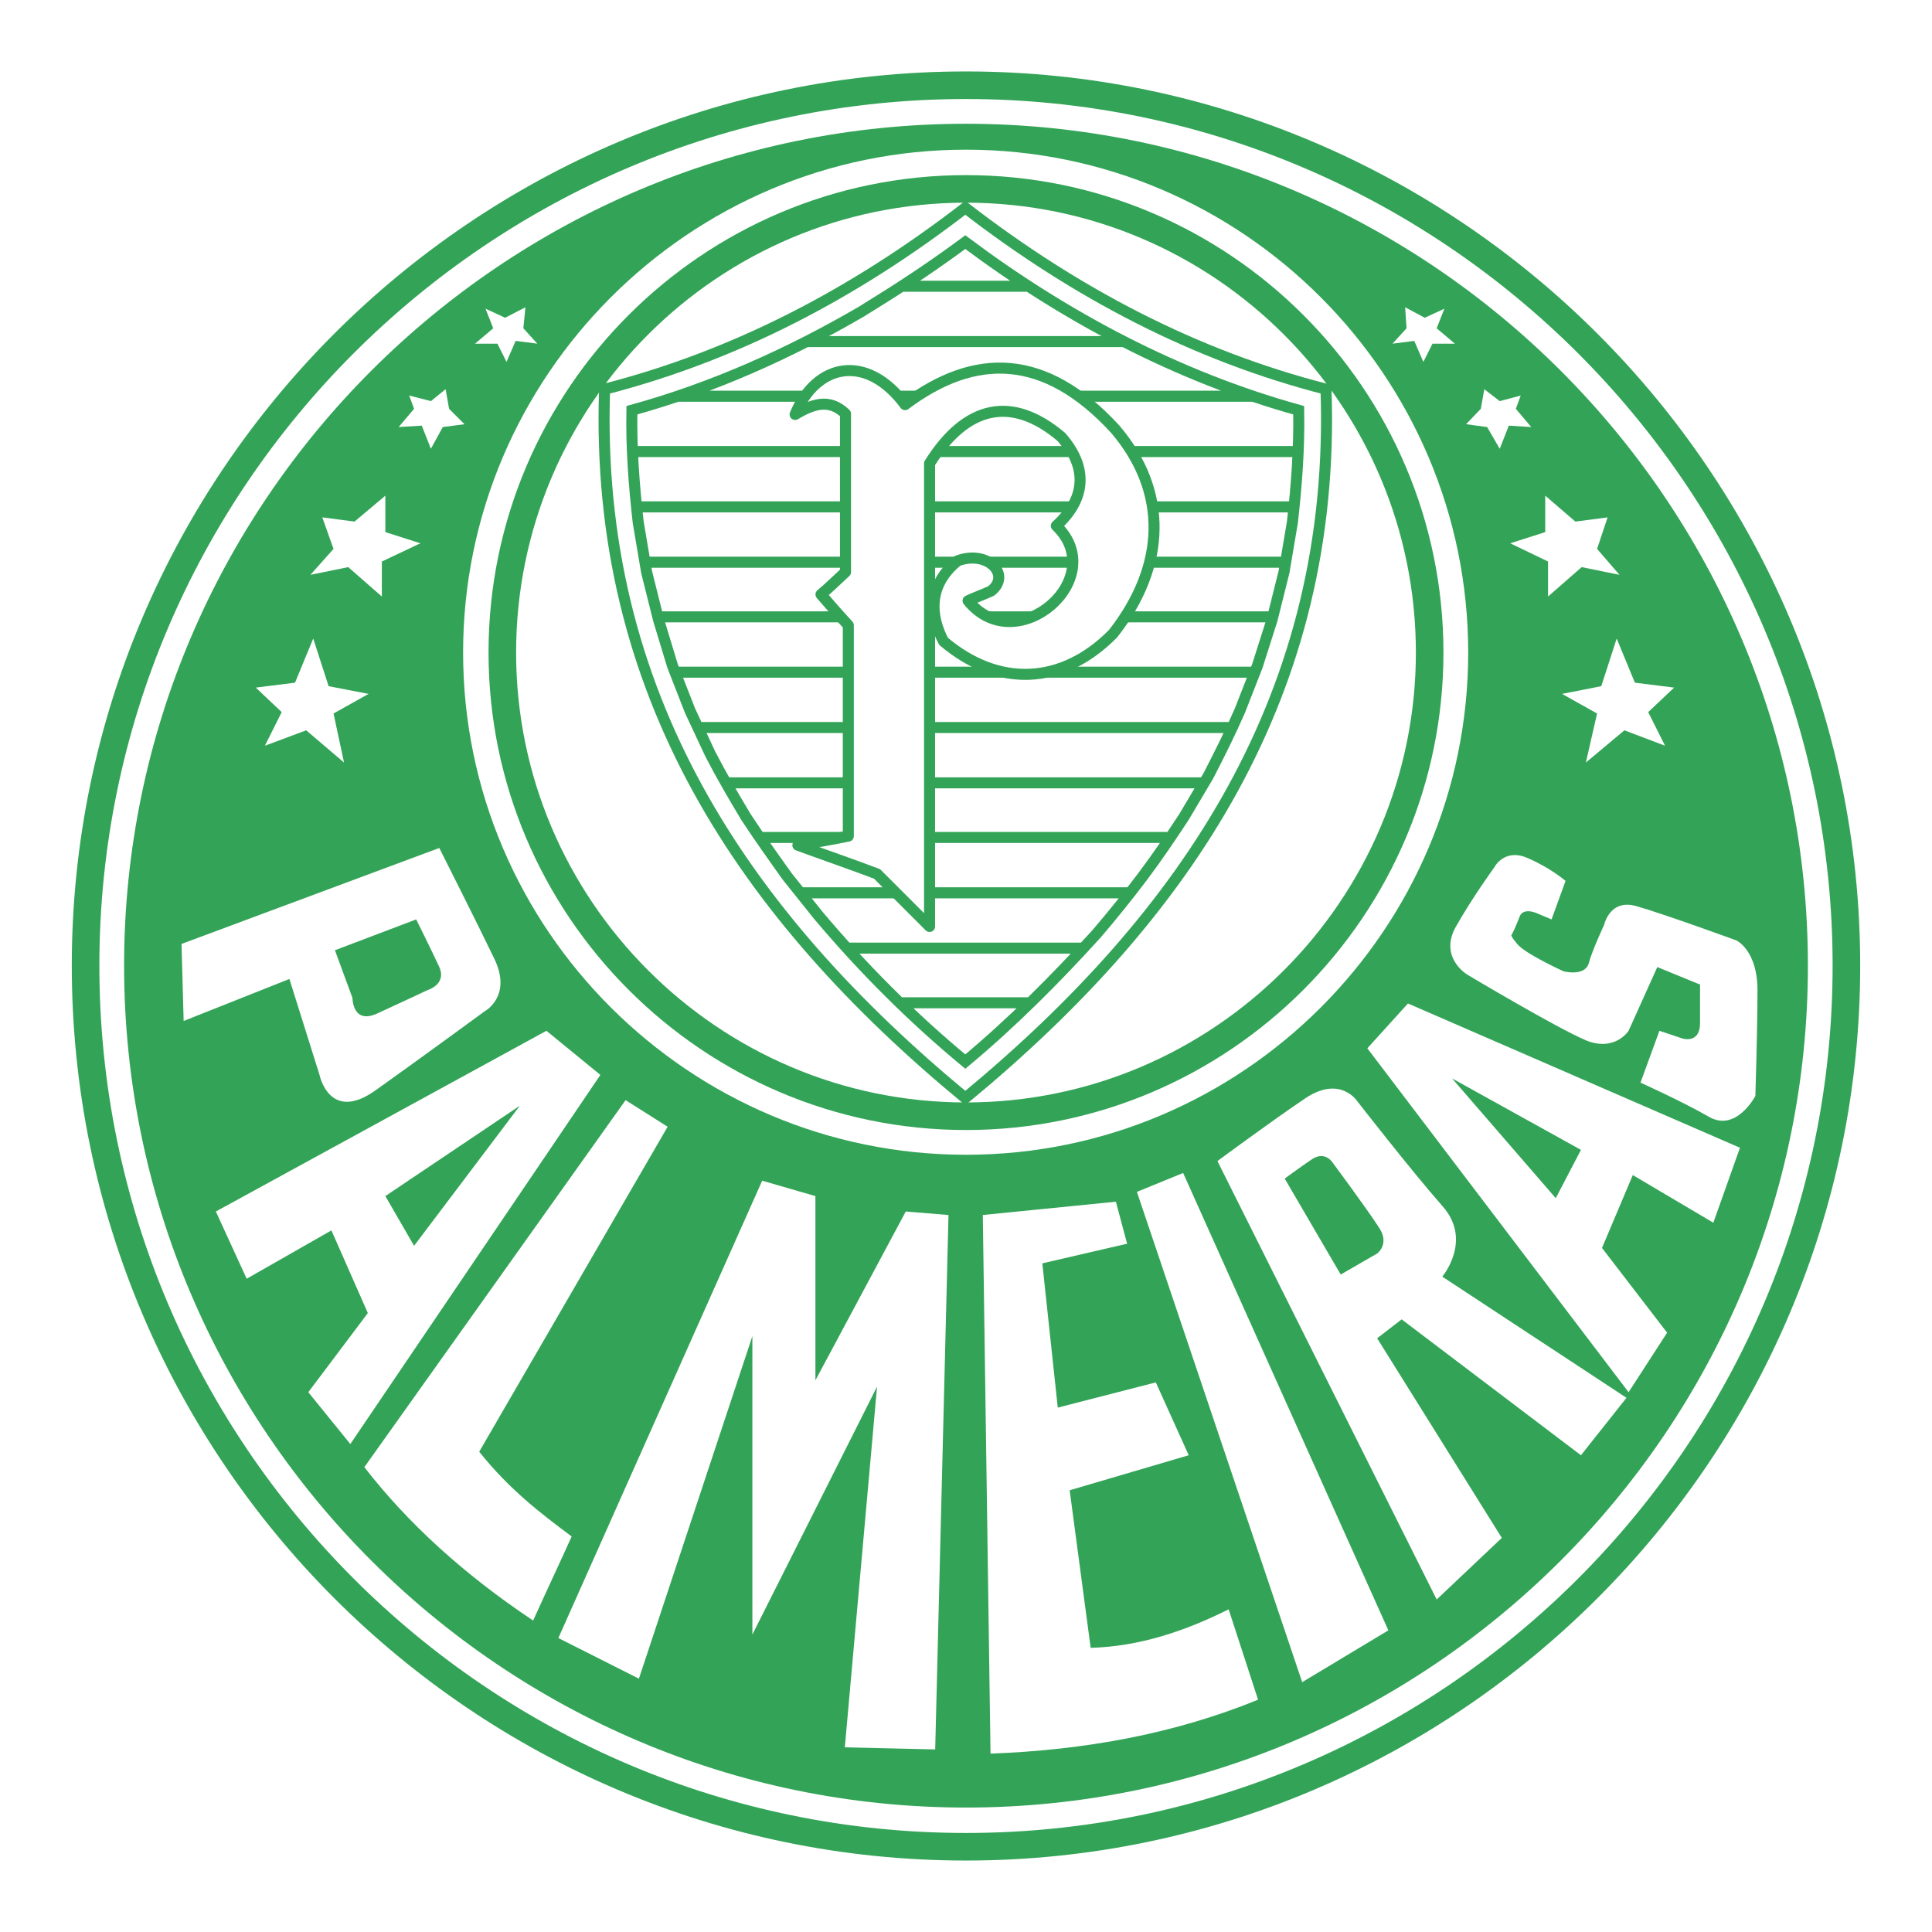
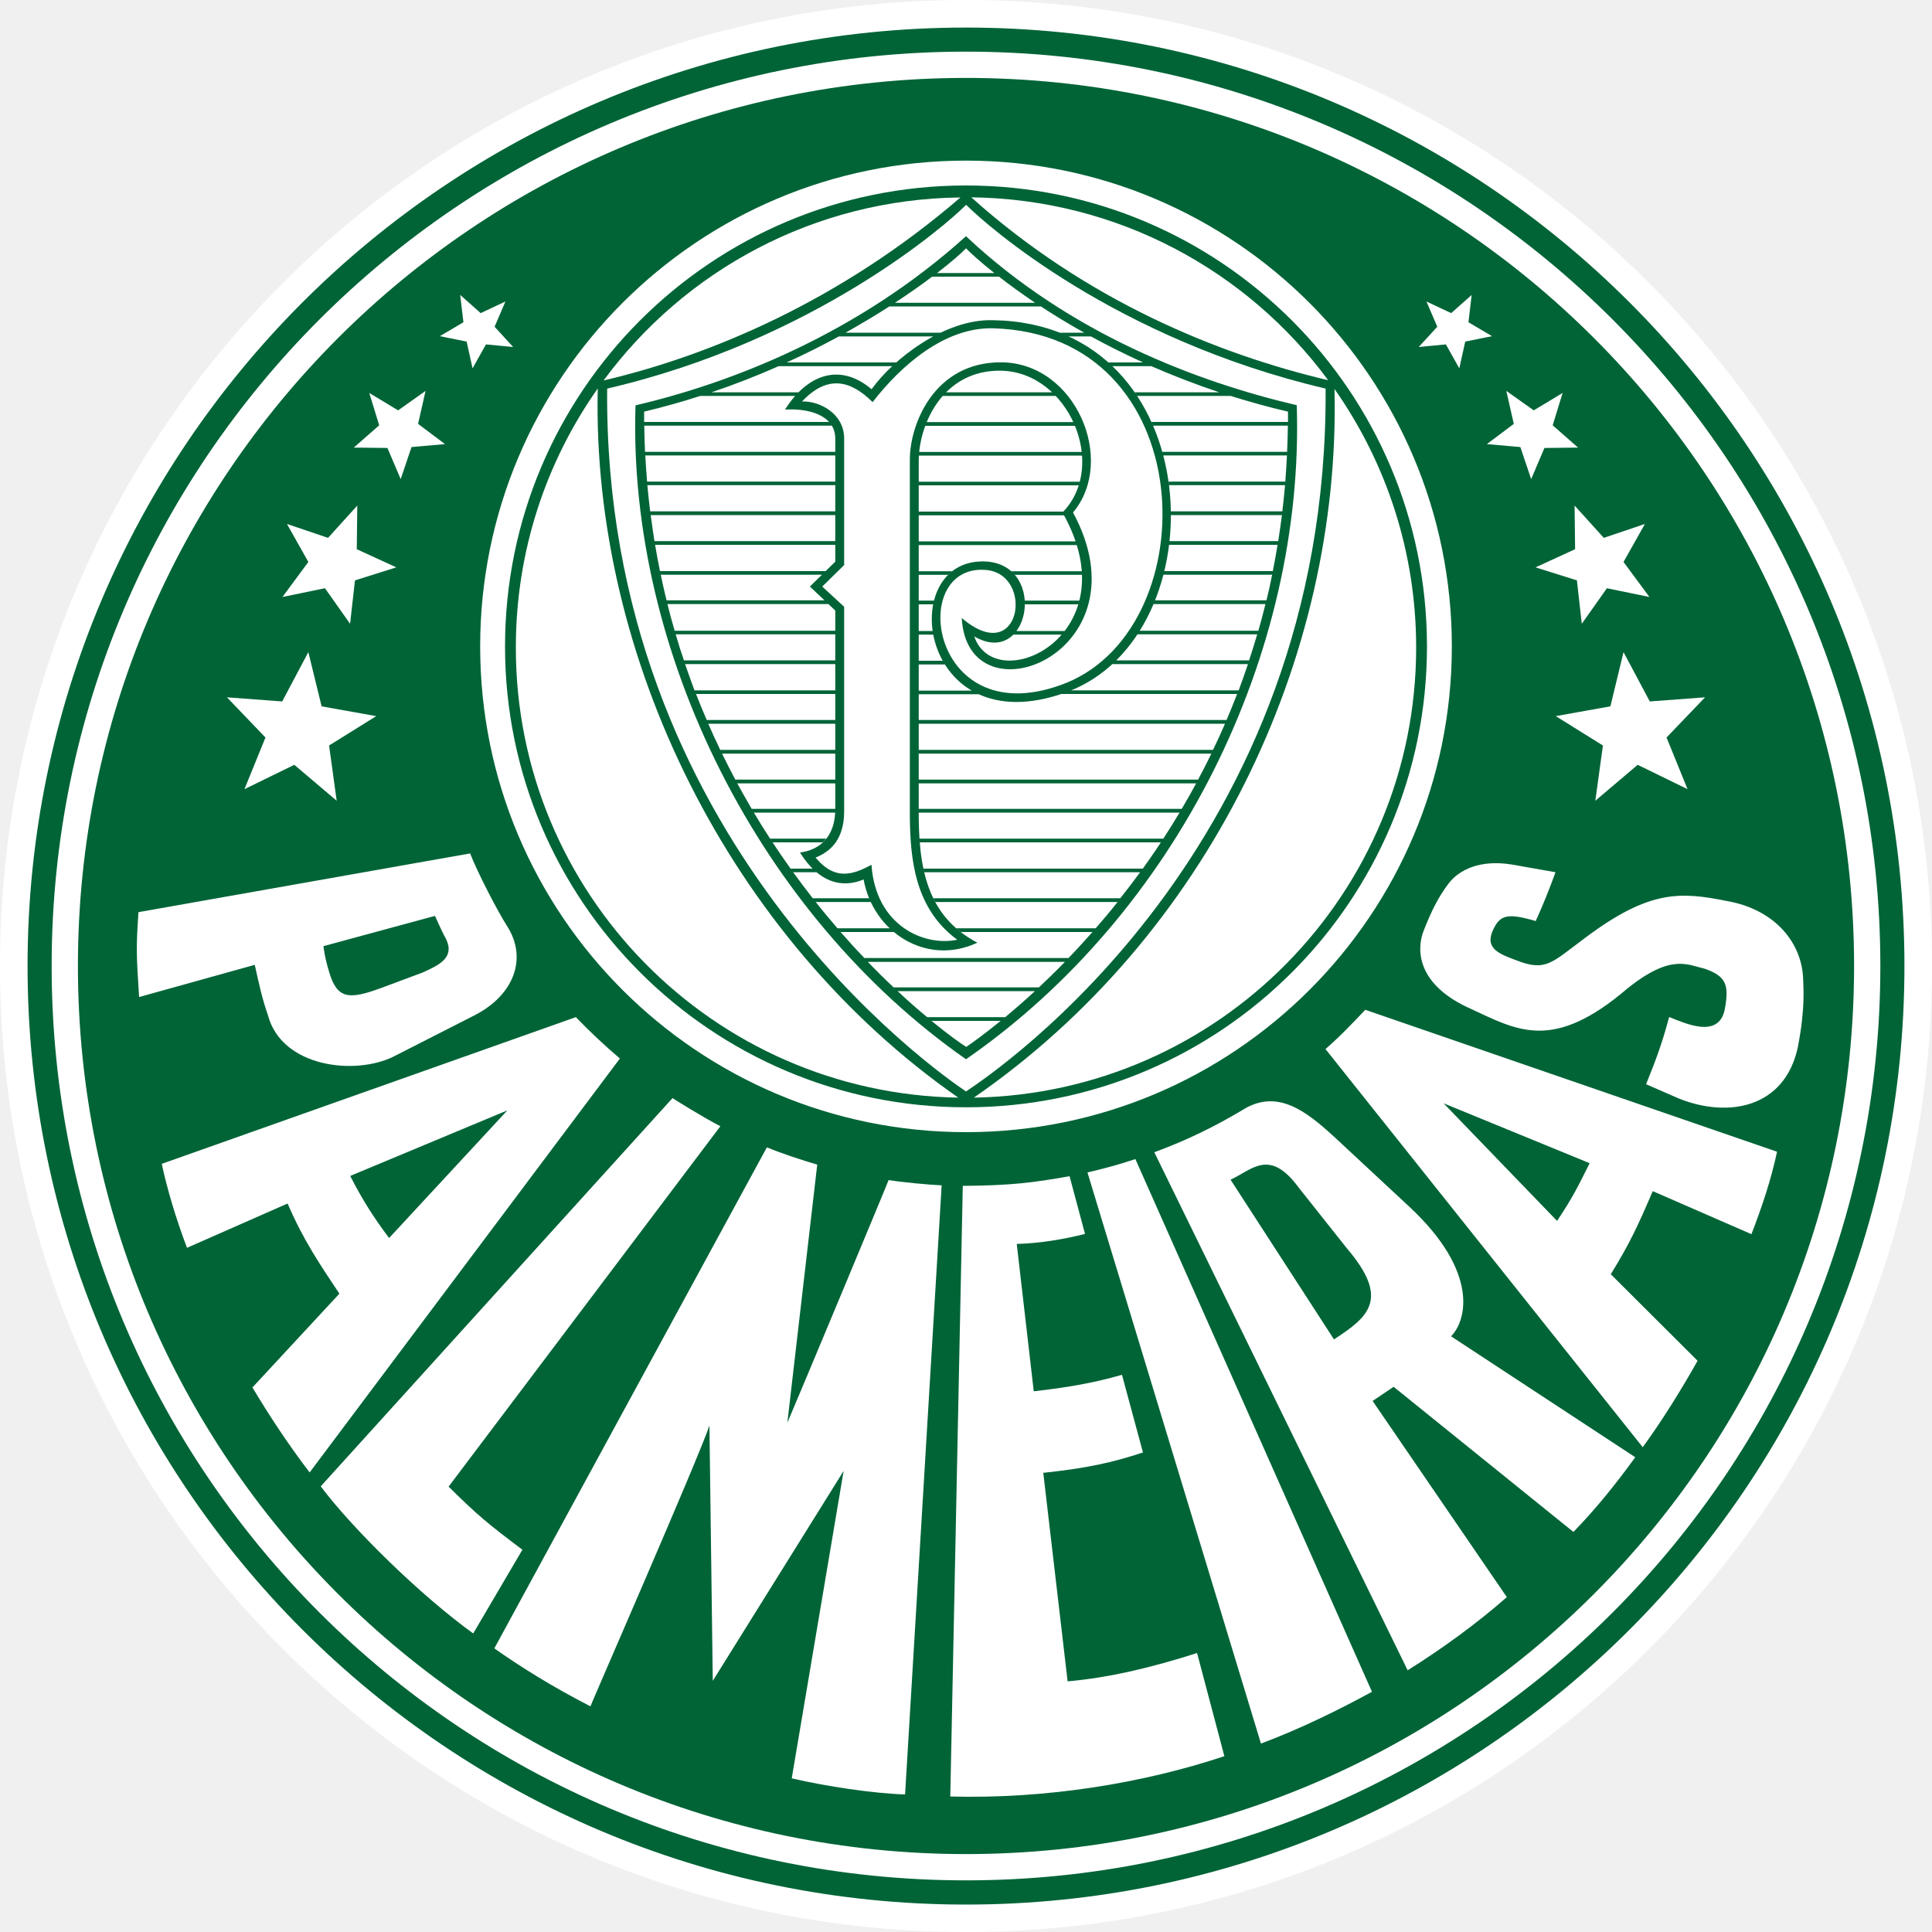
- <svg xmlns="http://www.w3.org/2000/svg" width="2500" height="2500" viewBox="0 0 192.756 192.756">
-   <path fill-rule="evenodd" clip-rule="evenodd" fill="#fff" d="M0 0h192.756v192.756H0V0z" />
-   <path d="M96.377 8.504c48.357 0 87.839 39.481 87.839 87.839 0 48.426-39.482 87.908-87.839 87.908-48.427 0-87.839-39.482-87.839-87.908.001-48.357 39.413-87.839 87.839-87.839z" fill="none" stroke="#33a457" stroke-width="2.751" stroke-miterlimit="2.613" />
-   <path d="M96.377 12.348c46.261 0 83.998 37.735 83.998 83.996 0 46.26-37.736 83.996-83.998 83.996-46.26 0-83.996-37.736-83.996-83.996.001-46.261 37.736-83.996 83.996-83.996z" fill-rule="evenodd" clip-rule="evenodd" fill="#33a457" />
-   <path d="M96.377 14.933c27.603 0 50.105 22.571 50.105 50.174s-22.502 50.104-50.105 50.104c-27.603 0-50.173-22.501-50.173-50.104s22.571-50.174 50.173-50.174z" fill-rule="evenodd" clip-rule="evenodd" fill="#fff" />
-   <path d="M96.377 18.846c25.507 0 46.261 20.754 46.261 46.261 0 25.437-20.754 46.26-46.261 46.26-25.506 0-46.26-20.824-46.26-46.26 0-25.506 20.755-46.261 46.26-46.261z" fill="none" stroke="#33a457" stroke-width="2.751" stroke-miterlimit="2.613" />
-   <path d="M96.308 20.733C85.267 29.258 73.387 35.478 60.32 38.832c-1.048 30.328 13.836 52.41 35.988 70.719 22.153-18.309 37.036-40.391 35.989-70.719-13.068-3.354-24.947-9.574-35.989-18.099z" fill-rule="evenodd" clip-rule="evenodd" fill="#fff" stroke="#33a457" stroke-width="1.101" stroke-miterlimit="2.613" />
-   <path d="M102.598 28.56H90.019h12.579zm9.504 5.52H80.445h31.657zm12.927 5.451H67.517h57.512zm4.473 5.52H63.115h66.387zm-.42 5.521H63.534h65.548zm-.838 5.52H64.373h63.871zm-1.258 5.451H65.63h61.356zm-1.748 5.52H67.377h57.861zm-2.236 5.521H69.614h53.388zm-2.795 5.52H72.409h47.798zm-3.424 5.451h-40.95 40.95zm-3.984 5.521H79.816h32.983zm-4.682 5.52H84.499h23.618zm-5.31 5.451H89.809h12.998zM88.202 29.678l-2.236 1.397c-7.198 4.193-14.815 7.617-22.921 9.853-.07 3.773.209 7.477.629 11.181l.838 4.962 1.188 4.751 1.398 4.612 1.747 4.472 2.026 4.333c1.118 2.167 2.306 4.193 3.564 6.29 1.328 2.026 2.725 3.983 4.123 5.939l3.075 3.844c4.472 5.311 9.364 10.202 14.675 14.604 4.682-3.912 8.944-8.176 13.067-12.717a118.563 118.563 0 0 0 4.613-5.73c1.467-1.957 2.795-3.913 4.123-5.939l2.445-4.123c1.117-2.167 2.166-4.263 3.145-6.499l1.748-4.472 1.467-4.612 1.188-4.751.838-4.962c.42-3.704.699-7.407.629-11.181-12.088-3.354-23.27-9.294-33.262-16.771a128.497 128.497 0 0 1-8.107 5.519z" fill="none" stroke="#33a457" stroke-width="1.101" stroke-miterlimit="2.613" />
-   <path d="M79.327 41.348c2.096-5.101 7.127-6.149 10.971-.978 6.989-5.241 13.977-5.171 20.963 2.445 5.312 6.22 5.102 13.627-.209 20.405-5.102 5.171-11.461 5.381-16.911.769-1.328-2.516-1.607-5.59 1.397-8.036 3.006-1.118 5.381 1.397 3.355 3.005-.77.35-1.539.629-2.307.978 4.823 5.94 14.256-2.236 8.805-7.477 3.145-2.865 3.004-6.01.488-8.875-4.961-4.192-9.503-3.145-13.137 2.656v46.191l-5.241-5.241c-2.585-.979-5.241-1.887-7.896-2.865 1.677-.279 3.354-.559 5.032-.908V62.383c-.909-.979-1.817-2.026-2.726-3.074.839-.699 1.607-1.468 2.446-2.236V41.28c-1.676-1.61-3.353-.91-5.03.068z" fill-rule="evenodd" clip-rule="evenodd" fill="#fff" stroke="#33a457" stroke-width="1.101" stroke-linejoin="round" stroke-miterlimit="2.613" />
-   <path d="M18.112 94.177l.21 7.686 10.552-4.191 3.005 9.572s.979 4.822 5.59 1.537c4.612-3.283 10.901-7.896 10.901-7.896s2.725-1.467.978-5.17c-1.747-3.634-5.521-11.111-5.521-11.111l-25.715 9.573zm23.41-2.446l-8.106 3.075 1.747 4.753s0 2.725 2.516 1.537c2.446-1.119 4.962-2.307 4.962-2.307s1.956-.559 1.188-2.307c-.77-1.676-2.307-4.751-2.307-4.751zm-19.986 29.14l32.983-18.029 5.381 4.402-24.948 36.828-4.192-5.172 5.939-7.896-3.634-8.246-8.455 4.822-3.074-6.709zm16.911-1.537l2.865 4.961 10.552-13.977-13.417 9.016zm18.588 33.961c-1.258 2.795-2.585 5.592-3.843 8.387-6.918-4.613-12.509-9.715-16.841-15.305l26.065-36.617 4.193 2.656c-6.289 10.83-12.509 21.592-18.798 32.424 3.075 3.844 6.149 6.15 9.224 8.455zm-1.327 10.133l8.036 4.053 11.321-34.17v29.768l12.438-24.736-3.214 35.988 9.015.209 1.328-53.318-4.263-.35-9.015 16.842v-18.379l-5.311-1.537-20.335 45.63zm42.347-42.207l13.277-1.328 1.119 4.193-8.457 1.957 1.539 14.395 9.783-2.516 3.283 7.268-11.879 3.494c.699 5.24 1.396 10.482 2.096 15.723 4.893-.141 9.434-1.678 13.766-3.844l2.936 9.016c-8.385 3.424-17.33 5.031-26.693 5.381l-.77-53.739zm15.375-2.307l16.49 48.916 8.596-5.17-20.475-45.633-4.611 1.887zm29.908 40.67l6.498-6.148-12.438-19.916 2.445-1.887 17.889 13.557 4.543-5.73-18.379-12.09s3.074-3.633 0-7.057c-3.074-3.494-8.455-10.412-8.455-10.412s-1.678-2.656-5.172-.35c-3.424 2.307-8.805 6.289-8.805 6.289l21.874 43.744zm-15.164-41.998l5.59 9.574 3.635-2.096s1.326-.979.139-2.656c-1.117-1.746-4.541-6.359-4.541-6.359s-.77-1.326-2.168-.35c-1.327.91-2.655 1.887-2.655 1.887zm8.246-12.996l4.053-4.473 33.123 14.395-2.656 7.477-8.035-4.752-3.074 7.27 6.498 8.455-3.844 5.939-26.065-34.311zm18.797 14.953l-10.342-11.949 12.857 7.129-2.515 4.82zm.978-31.655l-1.396 3.843-1.328-.559s-1.537-.769-1.887.35c-.42 1.118-.77 1.747-.77 1.747s-.209 0 .559.909c.77.978 4.613 2.725 4.613 2.725s2.096.559 2.516-.77c.35-1.327 1.537-3.842 1.537-3.842s.559-2.656 3.215-1.887c2.725.769 9.992 3.424 9.992 3.424s2.098.978 2.098 4.961c0 4.053-.211 10.553-.211 10.553s-1.887 3.633-4.611 2.096c-2.656-1.537-6.85-3.424-6.85-3.424l1.889-5.172 2.305.77s1.748.559 1.748-1.537v-3.844l-4.264-1.748-2.865 6.359s-1.328 2.098-4.193.979c-2.863-1.188-11.879-6.568-11.879-6.568s-2.865-1.677-1.188-4.752c1.746-3.074 3.844-5.939 3.844-5.939s.979-1.957 3.283-.979c2.306.977 3.843 2.305 3.843 2.305zM163.113 68.112l-1.816-4.403-1.537 4.752-3.914.769 3.494 1.956-1.117 4.892 3.842-3.214 4.055 1.537-1.678-3.354 2.586-2.445-3.915-.49zm-3.773-13.347l2.236 2.585-3.773-.769-3.354 2.935v-3.494l-3.773-1.817 3.492-1.118v-3.634l3.006 2.586 3.215-.42-1.049 3.146zm-11.25-15.933l1.537 1.188 2.096-.559-.488 1.328 1.537 1.817-2.236-.14-.908 2.306-1.258-2.167-2.098-.28 1.469-1.537.349-1.956zm-7.897-8.176l1.957 1.048 1.955-.908-.768 1.957 1.816 1.537h-2.236l-.908 1.817-.908-2.097-2.166.279 1.396-1.537-.138-2.096zM29.433 68.112l1.817-4.403 1.537 4.752 3.983.769-3.494 1.956 1.048 4.892-3.773-3.214-4.123 1.537 1.677-3.354-2.586-2.445 3.914-.49zm3.843-13.347L30.97 57.35l3.773-.769 3.354 2.935v-3.494l3.843-1.817-3.494-1.118v-3.634l-3.075 2.586-3.215-.42 1.12 3.146zm11.181-15.933L42.99 40.02l-2.167-.559.489 1.328-1.537 1.817 2.306-.14.908 2.306 1.188-2.167 2.167-.28-1.538-1.537-.349-1.956zm7.966-8.176l-2.026 1.048-1.957-.908.769 1.957-1.817 1.537h2.236l.909 1.817.908-2.097 2.166.279-1.397-1.537.209-2.096z" fill-rule="evenodd" clip-rule="evenodd" fill="#fff" />
+ <svg xmlns="http://www.w3.org/2000/svg" version="1.1" id="Camada_1" x="0" y="0" viewBox="0 0 1500 1500" style="enable-background:new 0 0 1500 1500" xml:space="preserve">
+   <style>.st1{fill-rule:evenodd;clip-rule:evenodd;fill:#006437}</style>
+   <path d="M750 0c414.2 0 750 335.8 750 750s-335.8 750-750 750S0 1164.2 0 750 335.8 0 750 0" style="fill-rule:evenodd;clip-rule:evenodd;fill:#fff" />
+   <path class="st1" d="M750 40.1c392.1 0 709.9 317.8 709.9 709.9 0 392.1-317.8 709.9-709.9 709.9-392.1 0-709.9-317.8-709.9-709.9C40.1 358 357.9 40.1 750 40.1m0-18.7c402.4 0 728.6 326.2 728.6 728.6 0 402.4-326.2 728.7-728.6 728.7-402.4 0-728.6-326.2-728.6-728.7C21.4 347.6 347.6 21.4 750 21.4" />
+   <path class="st1" d="m1107.5 234.1 8.4 19.6-14.4 15.7 21.1-2L1133 286l4.6-20.8 20.8-4.2-18.3-10.8 2.5-21.2-15.9 14.1-19.2-9zm62 69.4 5.8 25.6-20.9 15.7 26 2.3 8.4 24.9 10.3-24.2 26.1-.3-19.7-17.3 7.7-25.1-22.4 13.5-21.3-15.1zm53 89 .4 33.9-30.7 14.1 32.1 10.1 3.8 33.7 19.5-27.6 33 6.8-20.1-27.2 16.6-29.5-31.9 10.8-22.7-25.1zm38 113.8-10.2 42.1-42.4 7.6 36.6 22.8-5.9 42.9 32.9-27.9 38.7 18.9-16.3-40.1 29.9-31.2-42.9 3.2-20.4-38.3zm-1021.1 0 10.3 42.1 42.4 7.6-36.6 22.8 5.9 42.9-32.9-27.9-38.7 18.9 16.3-40.1-29.9-31.2 42.9 3.2 20.3-38.3zm38-113.8-.4 33.9 30.7 14.1-32.1 10.1-3.8 33.7-19.5-27.6-33 6.8 20.1-27.2-16.6-29.5 31.9 10.8 22.7-25.1zm53-89-5.8 25.6 20.9 15.7-26 2.3-8.4 24.9-10.3-24.2-26.1-.3 19.7-17.3-7.7-25.1 22.4 13.5 21.3-15.1zm62-69.4-8.4 19.6 14.4 15.7-21.1-2-10.4 18.6-4.6-20.8-20.8-4.2 18.3-10.8-2.5-21.2 15.9 14.1 19.2-9zm799.9 481c5.6-12.1 10.6-24.8 15.4-37.9-13.2-2.3-23.8-4.2-34-6-24.8-4-41.2 4.2-49.3 15.1-8.1 10.9-13.1 21.2-19 36.1-5.9 14.9-5.5 42.1 36.4 60.8 36.5 16.9 63.9 33.7 121.8-15.8 34-27.3 46.9-18.1 59.3-15.5 17.8 6 19.6 13.2 16.2 31.8-4.7 23.1-30.7 10.8-43.2 5.9-4.8 18.3-9.8 32.4-17.9 52.2 7.6 3.2 17 7.5 25.5 11.1 38.6 15.5 82.2 7.1 92.3-39.7 6.1-31.4 4.2-46.7 4.2-52.1-.6-29.1-21.9-54.9-58.9-61.5-36.1-7.2-60.2-9.2-110.6 28.7-25.9 19.2-30.2 26.4-53.7 17.1-12.5-4.7-24.5-9-17.5-23.6 5.3-11.3 10.9-13.2 33-6.7m-71.5 141.5 113.4 46.5c-8.8 17.6-13.1 26.6-25.3 44.8l-88.1-91.3zM1060 784c-9.6 10.1-19.5 20.6-30.9 30.5l246.3 309.1c14.8-20.2 29.9-44.5 42.6-67.1l-67.4-67.2c14.5-23.5 20.8-37 32.6-64.5l76.6 33.4c8.6-22.2 15.3-42.6 19.9-64L1060 784zm-24.3 255.9c27.1-17.6 43.5-31.4 10.1-70.6l-37.3-47c-22.8-31.1-36-14.3-53.1-6.4l80.3 124zm57.2 256.9L896.2 894.6c25.3-9.3 46.6-19.8 68-32.5 27.1-17.4 49.7.3 72.4 21.2l57.5 53.5c54.5 50.7 44.6 88.5 32.5 100.7l143 93.9c-15.5 21.4-30.7 40.2-48 58L1082 1076.7l-16.3 11 104.2 152.3c-22.5 19.9-51.1 40.7-77 56.8M844.3 910.3c14.3-3.4 23.7-5.9 37.2-10.4l183.7 413.6c-24.9 13.6-55.4 28.7-86.2 40.2L844.3 910.3zm-13.9 2.9c-28.8 5.1-45.3 7.2-82.9 7.5l-9.7 474.1c73.9 2 149.1-10.1 212.8-31.3l-21.2-80.1c-34.1 10.9-67.4 19.1-100.5 22L810 1143.5c34.3-3.7 53-7.8 77.4-15.8l-16.3-60.3c-22.8 6.6-44.6 10.1-68.5 12.8l-13.2-114.4c17.9-.5 36.6-3.6 53-7.8l-12-44.8zm-446.6 366.6 211.6-389c12.4 5.1 26.6 9.7 39.1 13.4l-23.2 200.4c6.3-14.5 78.6-187.7 78.6-188.4 11 1.8 32 3.7 41.2 4.1l-28.4 472.9c-24.2-.7-61.6-6.3-88-12.5L655 1142l-101.6 163-2.6-198.2c-8.4 25.1-92.4 217.3-92.4 218-29.9-15.4-54.5-30.8-74.6-45M249 1154l273.2-301.5c-1-.3 24.7 15.6 37.1 21.9l-211 279.8c22.1 21.9 30.4 28.8 57.3 49l-38.2 65c-40.1-28.9-92.8-80.2-118.4-114.2m144.9-291.9-122 50.9c9.2 18 18 32 30.2 48.2l91.8-99.1zm53.2-72.4c9.9 10.3 22.1 21.9 34.2 32.1l-240.9 321.4c-15.4-20.1-31.3-43.9-44.4-66l67.5-72.8c-14.9-22.4-28-41.5-40.2-70l-78.1 34.4c-8.7-22.7-16-47.8-19.6-65.2l321.5-113.9zm-109.4-78.6-86.6 23.5c1 7.6 2.4 13.3 4.7 20.9 6.3 20.7 16 20.4 40.3 11.5l31.7-11.8c12.7-5.7 25.3-11.4 18.7-25.8-4.4-7.9-8.8-18.7-8.8-18.3m27.3-48.5c5.5 14.4 21.8 45.7 28.5 56.1 16.4 25.2 5.6 53.9-25.1 69.6l-62.8 32c-30 14.9-86.8 8.3-97.5-31.9-4.8-13.7-7-24.6-10.3-39.3l-89.8 25c-2.1-32.5-2.4-38.2-.5-65.9L365 662.6zm385-537.9c208.3 0 377.2 168.9 377.2 377.2C1127.2 710.2 958.3 879 750 879c-208.3 0-377.2-168.8-377.2-377.1S541.7 124.7 750 124.7m0-64.2c380.8 0 689.5 308.7 689.5 689.5s-308.7 689.5-689.5 689.5S60.5 1130.8 60.5 750 369.2 60.5 750 60.5" />
+   <path class="st1" d="M1029.2 301.7c-163.6-38.4-263.5-127-279.1-142.7-15.3 15.6-118.4 105.5-278.7 142.7C468.2 652 727.2 832 750 847.4c22.8-15.2 281.5-188.9 279.2-545.7M754.1 153.2c89.6 80.4 191.9 121.9 277.1 142-62.8-85.1-163.4-140.6-277.1-142M468.6 295.4c82.6-19.3 184-61.9 277.1-142.1-113.7 1.3-214.3 56.9-277.1 142.1M744 852.2C566.8 728.7 459.2 510.3 464.1 301.6c-40.1 56.9-63.6 126.2-63.6 201.1C400.4 693.8 553.7 849 744 852.2M1036.1 302c5.1 209.9-98.6 425-280 550.2 190.2-3.3 343.4-158.5 343.4-349.5 0-74.7-23.5-143.9-63.4-200.7M750 144c197.6 0 357.9 160.2 357.9 357.9 0 197.6-160.2 357.8-357.9 357.8-197.6 0-357.9-160.2-357.9-357.8C392.1 304.2 552.3 144 750 144" />
+   <path d="M648.5 436.1v-95.5c0-18.7-21.5-23.7-39-22.6 17.2-27.4 42.7-36.6 67.2-15.8 16.4-23 56.6-54.8 94.3-53.6 169.2 2.6 176.5 245.4 56.8 288.9C712 579.6 694.1 430.9 766.5 436c47.2 4.1 32.3 82.9-10.1 58.1 16.5 48.3 122.5-1.1 68.5-96.2 35.8-36.5 4.7-109.4-48-110.1-44.7-.6-63.4 41.3-63.6 69.7v268.9c-.5 47.6 6.2 84.7 45.5 105.5-39.7 18.6-81-8.4-88.3-49.1-17.1 7.2-35 2.2-49.4-20.9 14.7-1.9 27.6-11.6 27.4-34.3V474l-19.7-18.6 19.7-19.3zm-25.8-124.4c13.4-.5 32.7 9.2 32.7 28.8v98.2l-17 16.7 17 15.7v158.6c0 11.1-2.5 28.5-22.2 36.1 14.3 17.3 27.8 14.2 43.4 5.6 3.3 47.8 41.4 63.6 66.6 58.2-33-24.2-36.5-62.6-36.8-95.9V356.8c0-27.3 18.8-75.6 70.7-75.5 57.9.1 90 76.1 56 116.6 59.2 109.5-82.1 164.5-86.4 81.9 46 39.4 56.8-34.2 18.7-37.3-62-5.1-43 130 62.7 87.6 109.5-44.8 104.5-270.9-57.1-275.2-37.2-1-71.2 28.5-93.5 57.3-17.2-17.1-35.1-21.4-54.8-.5m154.2 480.9h-53.7c13.5 11.1 23.2 17.9 27 20.2 3.4-2.3 13.1-9.1 26.7-20.2m26.6-23.1H696.9c8.3 7.8 16 14.5 22.9 20.2h60.7c6.8-5.7 14.6-12.4 23-20.2m23.3-22.7h-153c6.9 7.2 13.6 13.8 20 19.8h112.8c6.4-6 13.2-12.6 20.2-19.8m-.2-256.9h8.2c-.6 1-1.1 1.9-1.7 2.8h-8.8c.8-.9 1.5-1.9 2.3-2.8m-37.4 0h37.4c-.8 1-1.5 1.9-2.3 2.8h-37.6c.9-.9 1.7-1.8 2.5-2.8m-3 0h3c-.8 1-1.6 2-2.5 2.8h-5.4c1.9-.6 3.5-1.6 4.9-2.8m51.8-23.6h5c-.2 1-.4 1.9-.5 2.9h-5.3c.3-1 .6-1.9.8-2.9m-42.3 0H838c-.2.9-.5 1.9-.8 2.9h-41.5v-2.9m-3.8 0h3.8c.1.9.1 1.9.1 2.9h-3.4c-.2-1-.3-1.9-.5-2.9m-66.7 0h3.1c-.3.9-.5 1.9-.7 2.9h-3c.2-1 .4-1.9.6-2.9m-11.9 0h11.9c-.2.9-.4 1.9-.6 2.9h-11.2l-.1-2.9zm-4.6 0h4.7v2.9h-4.7v-2.9zm131.2-22.8h4c.1 1 .1 1.9.2 2.8H840c.1-.9 0-1.8-.1-2.8m-54.5 0H840c.1 1 .1 1.9.2 2.8h-52l-2.8-2.8m-10.9 0h10.8c1 .9 1.9 1.8 2.8 2.8h-8.8c-1.4-1-3-1.9-4.8-2.8m-35.4 0h10.3c-2.2.8-4.2 1.8-6 2.8H736c1-.9 2-1.9 3.1-2.8m-25.8 0h25.8c-1.1.9-2.2 1.8-3.2 2.8h-22.6v-2.8zm-4.6 0h4.6v2.8h-4.6v-2.8zm126.5-23.2h4.2c.3 1 .6 1.9.8 2.9h-4.1c-.3-.9-.6-1.9-.9-2.9m-121.9 0h121.8c.3 1 .6 1.9.9 2.9H713.3v-2.9zm-4.6 0h4.6v2.9h-4.6v-2.9zm116.8-23.1h5.8c-.3.3-.5.6-.8.9.3.7.6 1.3.9 2h-5.3c-.4-.8-.8-1.5-1.2-2.3l.6-.6m-112.2 0h112.1c-.2.2-.4.4-.5.6.4.8.8 1.5 1.2 2.3H713.3v-2.9zm-4.5 0h4.6v2.9h-4.6v-2.9zM838.4 374h4.6c-.2.9-.4 1.9-.7 2.8h-4.7c.2-.9.5-1.8.8-2.8m-125.1 0h125c-.2.9-.5 1.9-.8 2.8H713.3V374zm-4.5 0h4.5v2.8h-4.5V374zm131.1-23.1h4.1c.1.9.2 1.9.3 2.8h-4.1c-.1-.9-.2-1.8-.3-2.8m-126.2 0h126.2c.1.9.2 1.9.3 2.8H713.5c0-.9.1-1.8.2-2.8m-4.7 0h4.7c-.1 1-.2 1.9-.2 2.8h-4.6c0-.9 0-1.8.1-2.8m124.4-23.2h4.4c.4.9.8 1.9 1.2 2.9h-4.3c-.4-1-.8-2-1.3-2.9m-113.9 0h113.9c.4.9.8 1.9 1.2 2.9H718.4c.3-1 .7-1.9 1.1-2.9m-4.9 0h4.9c-.4 1-.8 1.9-1.1 2.9h-4.9c.3-1 .7-1.9 1.1-2.9M817 304.6h6.6c.8.9 1.6 1.9 2.3 2.8h-6.1c-.9-.9-1.8-1.9-2.8-2.8m-82.6 0H817c1 .9 1.9 1.9 2.8 2.8h-88.1c1-.9 1.8-1.9 2.7-2.8m-4.6 0h4.7c-.9.9-1.8 1.9-2.6 2.8h-4.6c.7-.9 1.6-1.9 2.5-2.8m24.9 231.6h17.9c5 1.5 10.3 2.5 15.9 2.8h-28.3c-1.8-.9-3.7-1.8-5.5-2.8m-41.4 0h41.4c1.8 1 3.7 2 5.6 2.8h-47v-2.8zm-4.8 0h4.8v2.8h-4.8v-2.8zM732 513h7c.7 1 1.5 1.9 2.3 2.9h-7.6c-.6-1-1.1-2-1.7-2.9m-18.7 0H732c.5 1 1.1 1.9 1.7 2.9h-20.4V513zm-4.7 0h4.8v2.9h-4.8V513zm15.6-23.1h3.9c.2.9.5 1.9.7 2.8h-4.2c-.1-.9-.3-1.9-.4-2.8m-10.9 0h10.9c.1.9.3 1.9.5 2.8h-11.4v-2.8zm-4.7 0h4.7v2.8h-4.7v-2.8zm121.1-228.7H825c-2.7-1-5.4-2-8.2-2.9h6.2c2.3.9 4.5 1.8 6.7 2.9m34.1 23.1h-1.4c-1-1-2.1-1.9-3.2-2.9h1.4c1.1.9 2.2 1.9 3.2 2.9m19.2 23.2h-.9c-.6-.9-1.2-1.9-1.9-2.8h.9c.6.9 1.3 1.8 1.9 2.8m12.3 23.1h-.9c-.4-1-.8-1.9-1.3-2.9h.9c.5 1 .9 1.9 1.3 2.9m8 23.2h-1.1c-.2-.9-.5-1.9-.8-2.8h1.1c.2.9.5 1.8.8 2.8m4.4 23.1h-1.4c-.1-.9-.2-1.9-.4-2.8h1.3c.2.9.3 1.8.5 2.8m1.4 23.2h-1.6v-2.9h1.6v2.9m-1.4 23.1h-1.8c.1-.9.3-1.9.4-2.9h1.8c-.2 1-.3 1.9-.4 2.9m-4.4 23.2h-2.1c.3-.9.5-1.9.8-2.8h2c-.3.9-.5 1.8-.7 2.8m-7.8 22.8h-2.3c.4-1 .8-1.9 1.2-2.9h2.3c-.4 1-.8 1.9-1.2 2.9M883 492.7h-2.8c.6-.9 1.3-1.9 1.9-2.8h2.8c-.7.9-1.3 1.9-1.9 2.8m-19.7 23.1h-4.2c1.1-.9 2.2-1.9 3.3-2.9h4c-1 1-2 2-3.1 2.9M823.1 539H800c5.6-.4 11.4-1.3 17.6-2.8H831c-1 .4-2.1.8-3.1 1.2-1.6.6-3.2 1.1-4.8 1.6m-109.8 23.1h-4.9v-2.9h4.8l.1 2.9zm0 23.2h-4.9v-2.9h4.9v2.9zm0 23.1h-4.9v-2.9h4.9v2.9zm0 22.7h-4.9v-2.9h4.9v2.9m.8 23.1h-5.7l-.1-.4v-2.4h5.6c.1.9.1 1.9.2 2.8m3.5 23.2h-5c-.3-.9-.5-1.9-.7-2.8h5.1c.2.9.4 1.8.6 2.8m8.6 23.1h-4.9c-.5-.9-.9-1.9-1.4-2.9h4.8c.5 1 1 2 1.5 2.9m19.9 23.2h-7.6c-1-.9-2-1.9-2.9-2.9h7.1c1 1 2.2 2 3.4 2.9m-55.1-2.8h6.2c1 1 2.1 1.9 3.2 2.9h-6.1c-1.2-1-2.3-2-3.3-2.9m-16-23.3h6.2c.4.9.9 1.9 1.3 2.9h-6.3c-.4-.9-.8-1.9-1.2-2.9m-43.9-23.1h6.3c1.5 1 2.9 1.9 4.5 2.8h-7.6c-1-.8-2.1-1.7-3.2-2.8m10.3-23.2h8.3c-.1.8-.3 1.5-.4 2.2-.2.2-.3.5-.5.7h-10.1c.9-.9 1.8-1.8 2.7-2.9m7.1-23.1h1.8v2.9h-1.8v-2.9m0-22.6h1.8v2.9h-1.8v-2.9zm0-23.1h1.8v2.9h-1.8v-2.9zm0-23.2h1.9v2.9h-1.9v-2.9zm0-23.1h1.9v2.8h-1.9v-2.8zm0-23.2h1.9v2.9h-1.9V513zm0-23.1h2v2.8h-2v-2.8zm-8.2-23.6h4.2l2.5 2.9h-3.7l-3-2.9zm8.2-46h1.9v2.9h-1.9v-2.9zm0-23.1h2v2.9h-2v-2.9zm0-23.2h2v2.8h-2V374zm0-23.1h2.1v2.8h-2.1v-2.8zm-4.7-23.2h6.1c.3.9.5 1.9.6 2.9h-4.6c-.6-1.1-1.3-2-2.1-2.9M620 304.6h4.7c-.9.9-1.7 1.9-2.6 2.8h-4.8c.9-.9 1.8-1.9 2.7-2.8m75.8-23.2h8.2c-1 .9-2.1 1.9-3.1 2.9h-8.3c1.1-1 2.1-2 3.2-2.9m34.4-23.1h7.8c-2 .9-4.1 1.8-6 2.9h-7.4c1.8-1 3.7-2 5.6-2.9m77.9-20.4H690.5c-10.2 6.6-21.6 13.4-34 20.4h73.7c-1.9.9-3.8 1.9-5.6 2.9h-73.3c-12.5 6.8-26 13.6-40.5 20.2h85c-1.1.9-2.1 1.9-3.1 2.9h-88.2c-16.3 7.2-33.7 14.1-52.1 20.3H620c-.9.9-1.8 1.9-2.7 2.8h-73.6c-14 4.5-28.5 8.6-43.6 12.2v8h143.6c.8.9 1.5 1.8 2.1 2.9H500.2c.1 6.8.3 13.6.6 20.3h147.7v2.8H501c.4 6.8.8 13.6 1.4 20.3h146.1v2.8H502.6c.6 6.9 1.4 13.7 2.2 20.3h143.7v2.9H505.2c.9 6.8 1.9 13.6 2.9 20.2h140.4v2.9H508.6c1.2 6.9 2.4 13.7 3.8 20.4h138.2l-2.9 2.8H513c1.4 6.7 2.9 13.4 4.5 19.9h122.9l3 2.9H518.2c1.7 7 3.6 13.9 5.6 20.7h124.8v2.8h-124c2 6.9 4.1 13.6 6.4 20.2h117.6v2.9H531.9c2.4 6.9 4.8 13.7 7.3 20.4h109.3v2.8H540.4c2.7 6.9 5.4 13.6 8.3 20.2h99.9v2.9h-98.7c3 6.9 6.1 13.7 9.3 20.3h89.4v2.9h-88c3.4 6.9 6.8 13.7 10.3 20.2h77.6v2.9h-76.1c3.7 6.7 7.4 13.3 11.2 19.8h64.9c0 1 0 1.9-.1 2.9h-63.1c4.1 6.9 8.3 13.7 12.6 20.2h43.5c-.8 1-1.8 2-2.7 2.9h-38.9c4.6 7 9.3 13.8 14 20.4h17.4c1 1 2.1 2 3.2 2.8h-18.6c5.1 7 10.2 13.8 15.2 20.2h43.9c.4 1 .8 1.9 1.3 2.9h-42.9c5.6 7.1 11.3 13.9 16.9 20.4H691c1 1 2.1 1.9 3.2 2.9h-41.6c6.3 7.2 12.4 13.9 18.5 20.2h158.5c6.1-6.3 12.3-13.1 18.6-20.2H746.1c-1.2-.9-2.4-1.9-3.5-2.9h108.1c5.6-6.4 11.3-13.2 17-20.4H726.2c-.5-.9-1-1.9-1.5-2.9h145.1c5.1-6.5 10.3-13.2 15.4-20.2H717.6c-.2-.9-.4-1.9-.6-2.8h170.3c4.7-6.6 9.4-13.3 14-20.4H714.1c-.1-.9-.2-1.9-.2-2.9h189.3c4.3-6.6 8.5-13.3 12.6-20.2H713.3V628h204.2c3.8-6.4 7.5-13 11.2-19.8H713.3v-2.9h216.9c3.5-6.6 7-13.3 10.3-20.2H713.3v-2.9h228.5c3.2-6.6 6.3-13.4 9.3-20.3H713.3V559h239c2.8-6.6 5.6-13.4 8.2-20.2H823.1c1.6-.5 3.2-1 4.8-1.6 1-.4 2.1-.8 3.1-1.2h130.7c2.5-6.7 4.9-13.4 7.2-20.4H863.3c1-.9 2.1-1.9 3-2.9h103.5c2.2-6.6 4.3-13.4 6.3-20.2h-93.2c.6-.9 1.3-1.9 1.9-2.8H977c1.9-6.8 3.8-13.7 5.5-20.7h-86.9c.4-.9.8-1.9 1.2-2.9h86.5a412 412 0 0 0 4.4-19.9h-84.4c.2-.9.5-1.9.7-2.8h84.2c1.3-6.7 2.6-13.5 3.7-20.4h-84.2c.1-.9.2-1.9.3-2.9h84.4c1.1-6.7 2-13.4 2.9-20.2h-86.2V397h86.5c.8-6.7 1.5-13.5 2.1-20.3h-90c-.1-.9-.3-1.9-.4-2.8h90.6c.5-6.7 1-13.4 1.3-20.3h-96c-.3-.9-.5-1.9-.8-2.8h96.9c.3-6.7.5-13.5.6-20.3H895.3c-.4-1-.8-1.9-1.3-2.9h106v-8c-15.5-3.6-30.3-7.8-44.5-12.2H883c-.6-.9-1.3-1.9-1.9-2.8h65.6c-18.8-6.3-36.5-13.2-52.8-20.3h-30.1c-1-1-2.1-1.9-3.1-2.9h26.8c-14.6-6.6-28.1-13.4-40.5-20.2h-17.2c-2.2-1-4.4-2-6.7-2.9h18.7c-12.4-6.9-23.6-13.8-33.7-20.4m-32.5-23.1h-51.9c-8 6.1-17.7 12.9-28.9 20.3h108.9c-10.8-7.3-20.3-14.2-28.1-20.3m-48.1-2.8H772c-11.3-9-18.8-15.9-22-19.2-3.1 3.3-10.8 10.2-22.5 19.2m279.3 102.6c6.2 193.2-93 394.4-256.8 507.8-159.9-111.6-262.7-315.8-256.6-507.7 74.3-17.3 172.5-55.4 256.6-131.3 80.9 76.1 180.1 113.2 256.8 131.2" style="fill:#006437" />
</svg>
